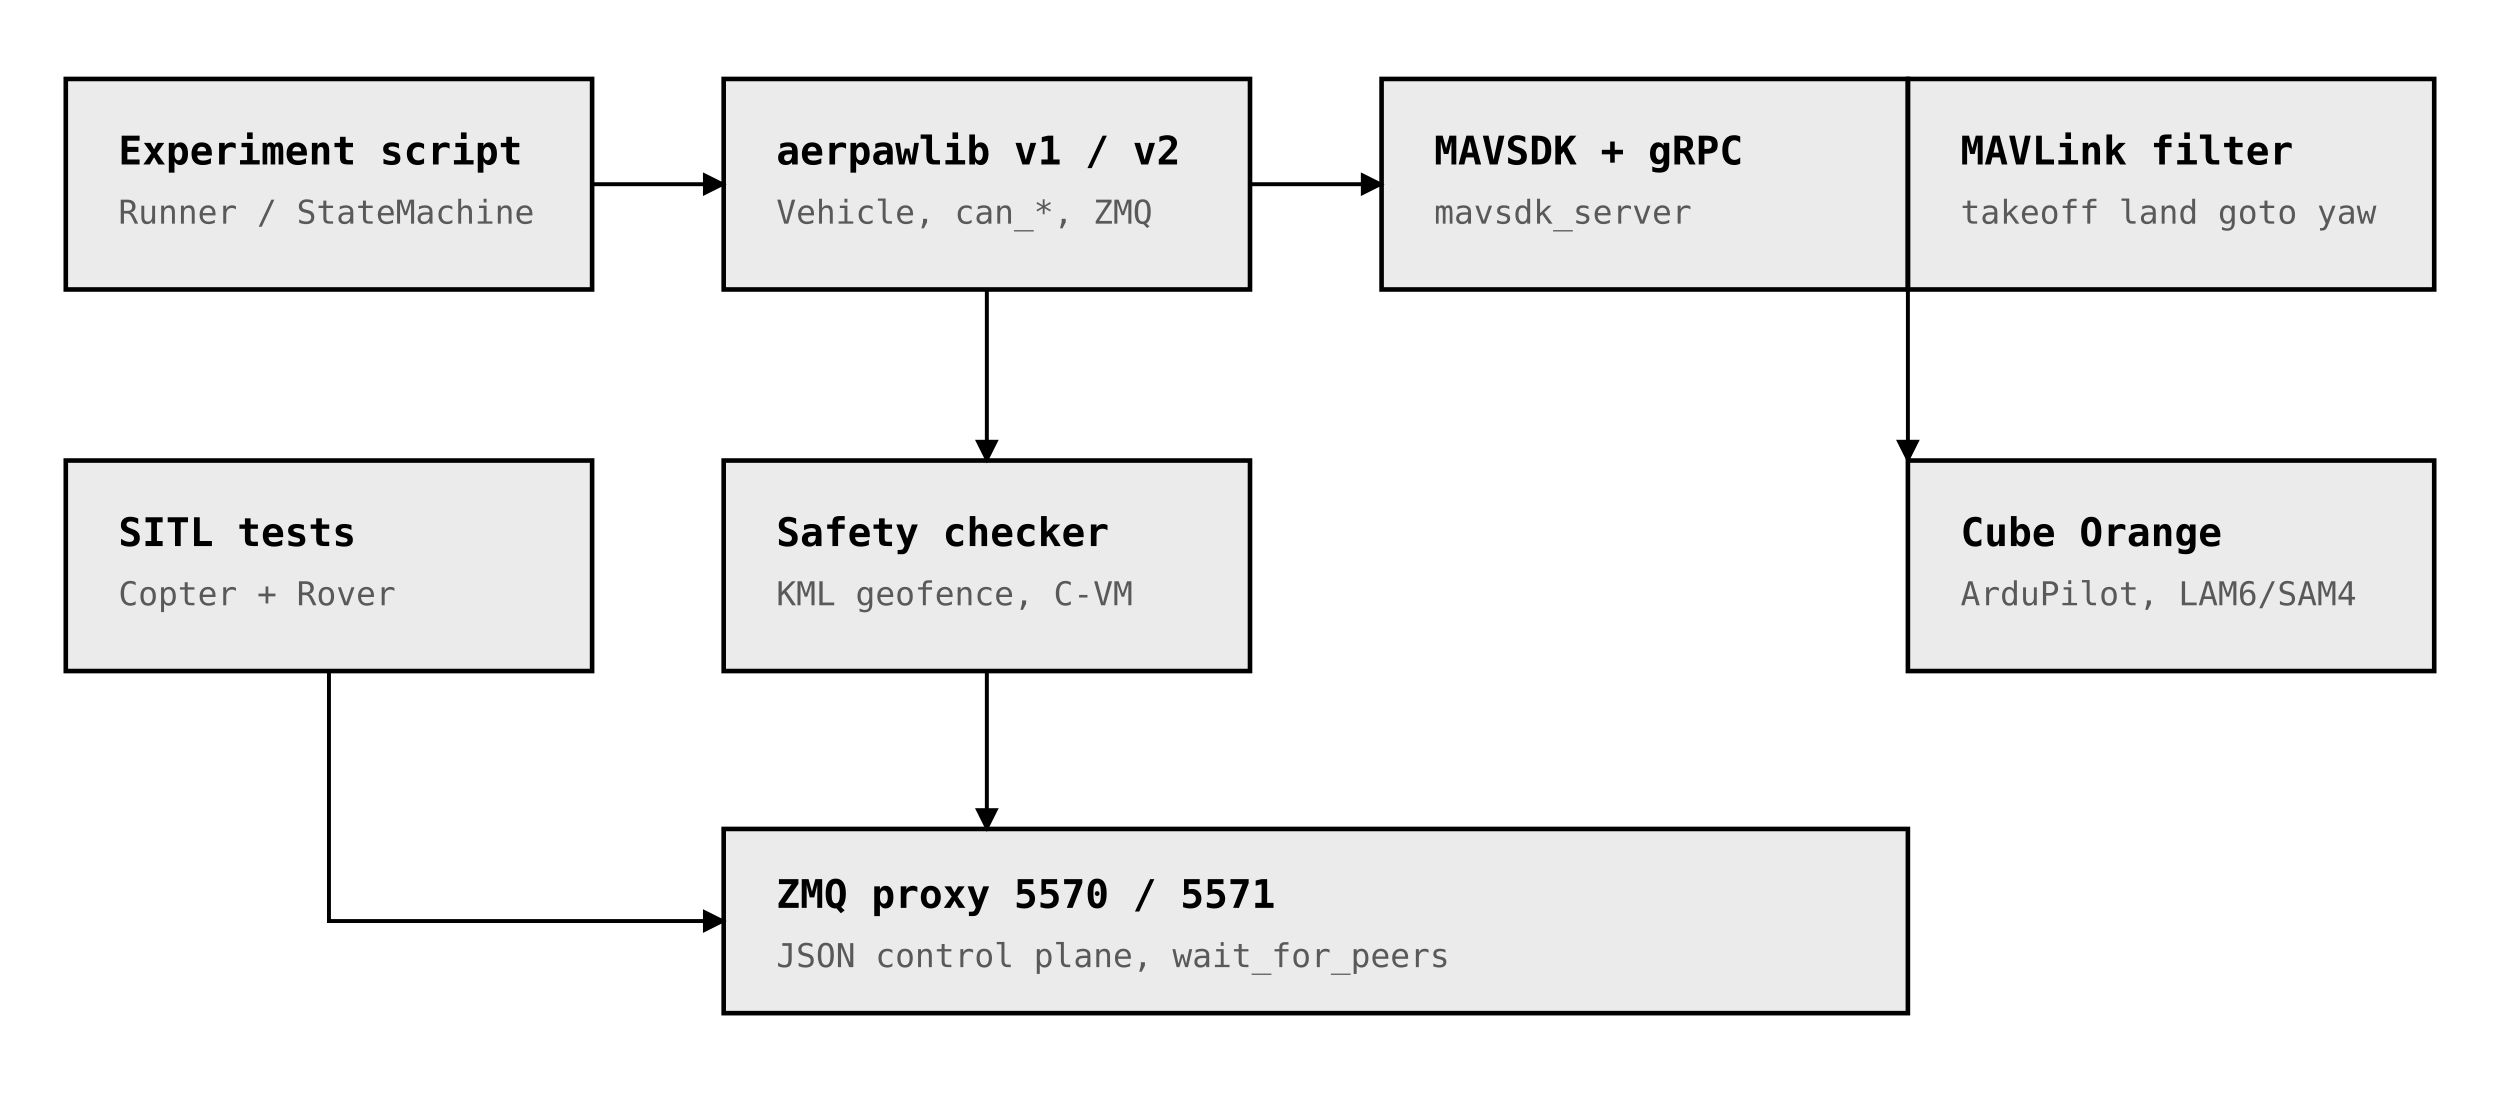
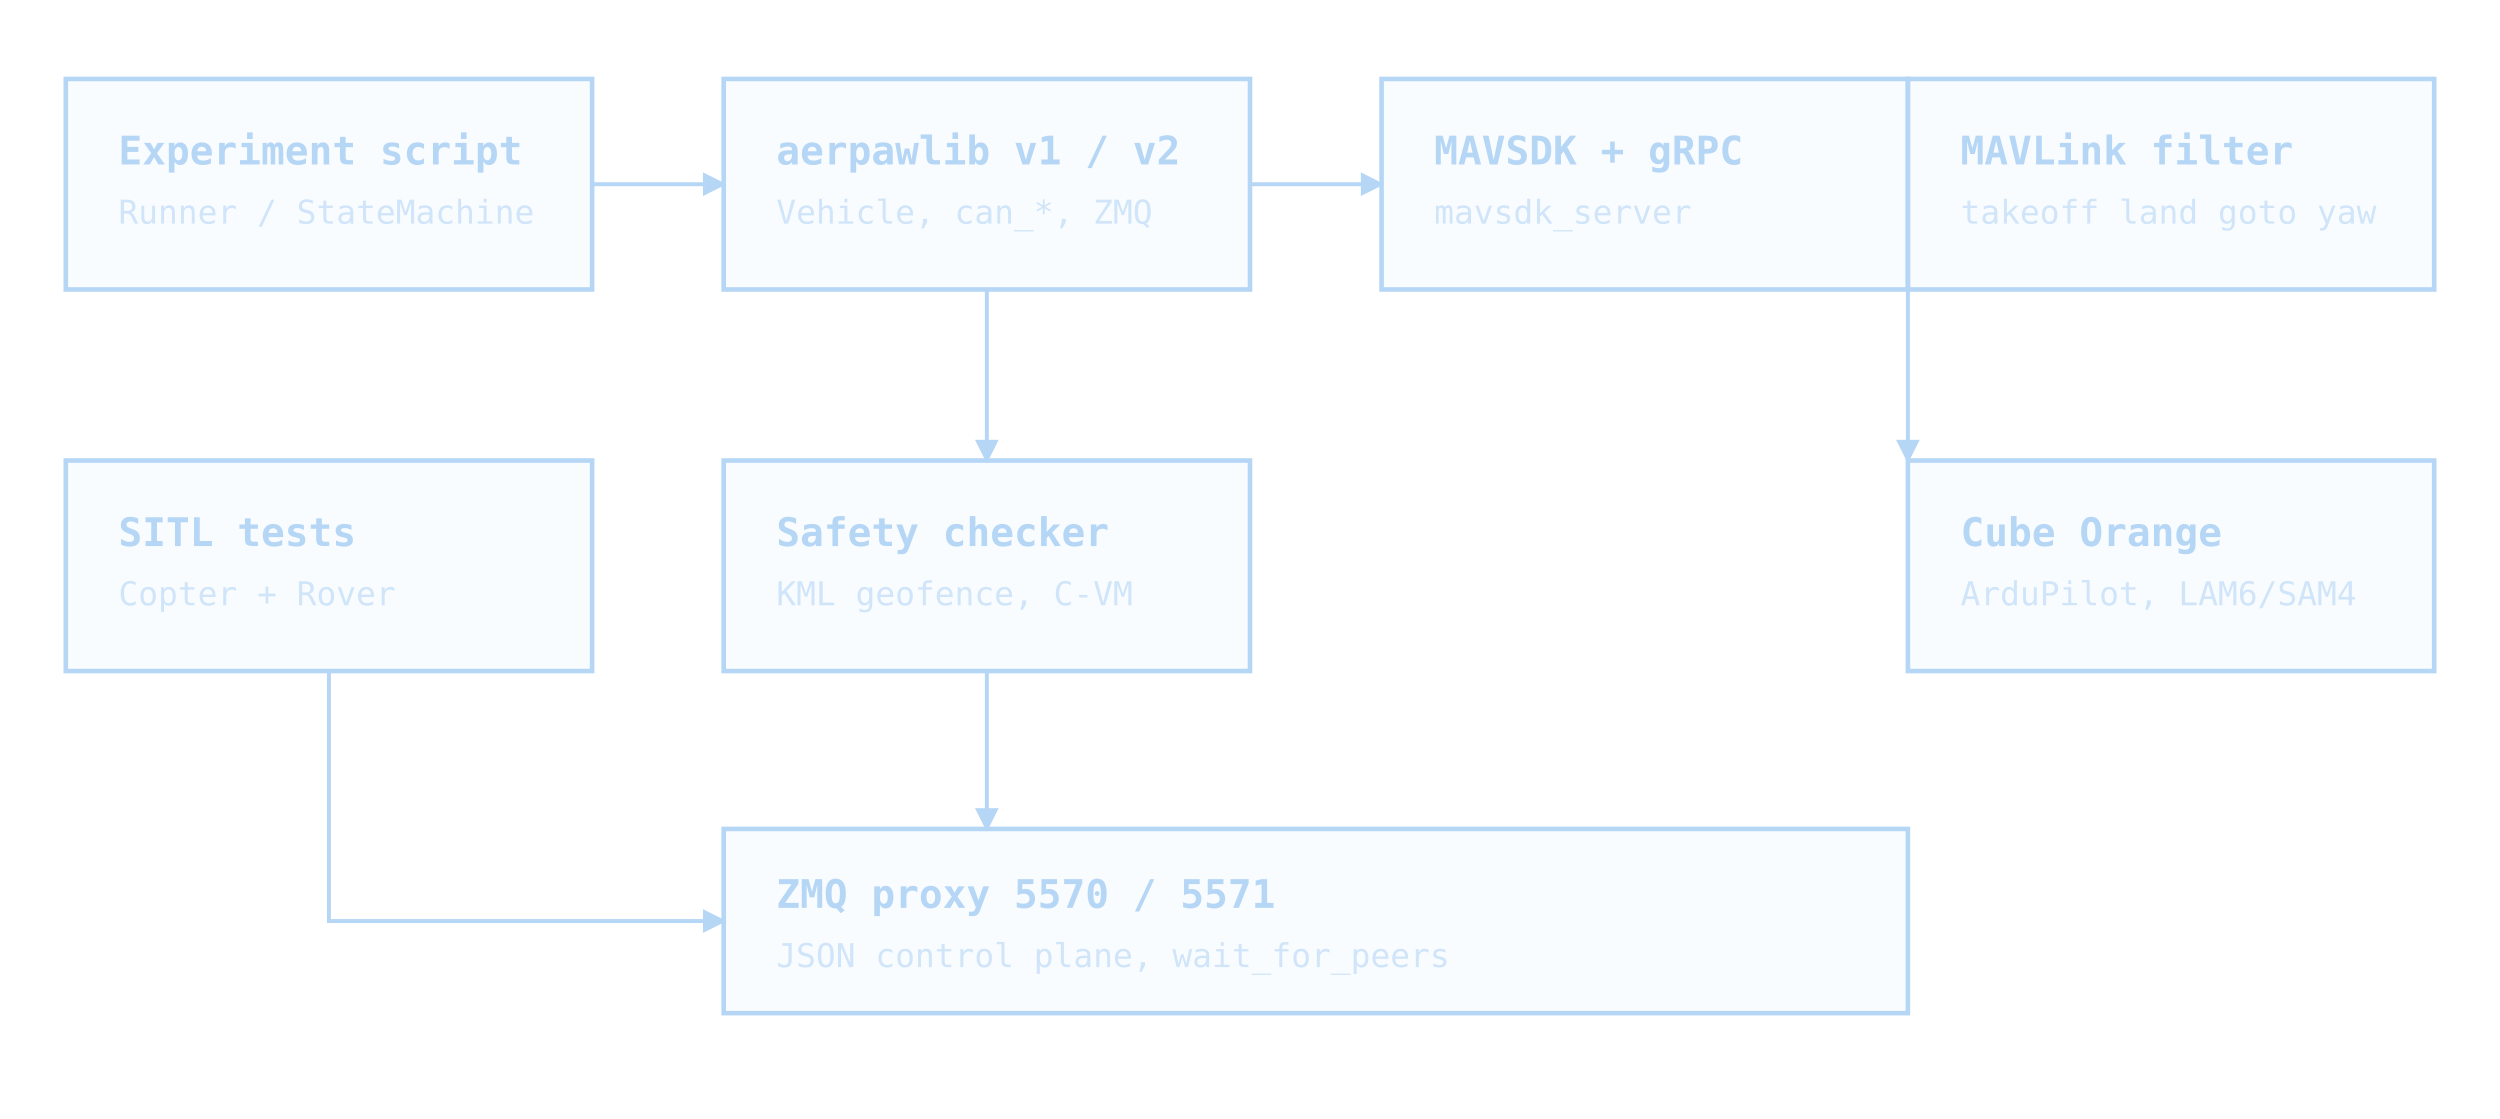
- <svg xmlns="http://www.w3.org/2000/svg" viewBox="0 0 760 340" role="img" aria-label="aerpawlib stack from experiment script to ArduPilot">
+ <svg xmlns="http://www.w3.org/2000/svg" color="#b6d6f6" viewBox="0 0 760 340" role="img" aria-label="aerpawlib stack from experiment script to ArduPilot">
  <style>
    .box { fill: none; stroke: currentColor; stroke-width: 1.4; }
    .fill { fill: currentColor; fill-opacity: 0.08; }
    .t { font: 600 12px ui-monospace, SFMono-Regular, Menlo, monospace; fill: currentColor; }
    .s { font: 400 10px ui-monospace, SFMono-Regular, Menlo, monospace; fill: currentColor; opacity: 0.62; }
    .arr { stroke: currentColor; stroke-width: 1.2; fill: none; marker-end: url(#ah); }
  </style>
  <defs>
    <marker id="ah" viewBox="0 0 8 8" refX="7" refY="4" markerWidth="6" markerHeight="6" orient="auto">
      <path d="M0 0 L8 4 L0 8 z" fill="currentColor" />
    </marker>
  </defs>
  <rect class="box fill" x="20" y="24" width="160" height="64" />
  <text class="t" x="36" y="50">Experiment script</text>
  <text class="s" x="36" y="68">Runner / StateMachine</text>
  <rect class="box fill" x="220" y="24" width="160" height="64" />
  <text class="t" x="236" y="50">aerpawlib v1 / v2</text>
  <text class="s" x="236" y="68">Vehicle, can_*, ZMQ</text>
  <rect class="box fill" x="420" y="24" width="160" height="64" />
  <text class="t" x="436" y="50">MAVSDK + gRPC</text>
  <text class="s" x="436" y="68">mavsdk_server</text>
  <rect class="box fill" x="580" y="24" width="160" height="64" />
  <text class="t" x="596" y="50">MAVLink filter</text>
  <text class="s" x="596" y="68">takeoff land goto yaw</text>
  <rect class="box fill" x="580" y="140" width="160" height="64" />
  <text class="t" x="596" y="166">Cube Orange</text>
  <text class="s" x="596" y="184">ArduPilot, LAM6/SAM4</text>
  <rect class="box fill" x="220" y="140" width="160" height="64" />
  <text class="t" x="236" y="166">Safety checker</text>
  <text class="s" x="236" y="184">KML geofence, C-VM</text>
  <rect class="box fill" x="20" y="140" width="160" height="64" />
  <text class="t" x="36" y="166">SITL tests</text>
  <text class="s" x="36" y="184">Copter + Rover</text>
  <rect class="box fill" x="220" y="252" width="360" height="56" />
  <text class="t" x="236" y="276">ZMQ proxy 5570 / 5571</text>
  <text class="s" x="236" y="294">JSON control plane, wait_for_peers</text>
  <path class="arr" d="M180 56 H220" />
  <path class="arr" d="M380 56 H420" />
  <path class="arr" d="M580 88 V140" />
  <path class="arr" d="M300 88 V140" />
  <path class="arr" d="M100 204 V280 H220" />
  <path class="arr" d="M300 204 V252" />
</svg>
